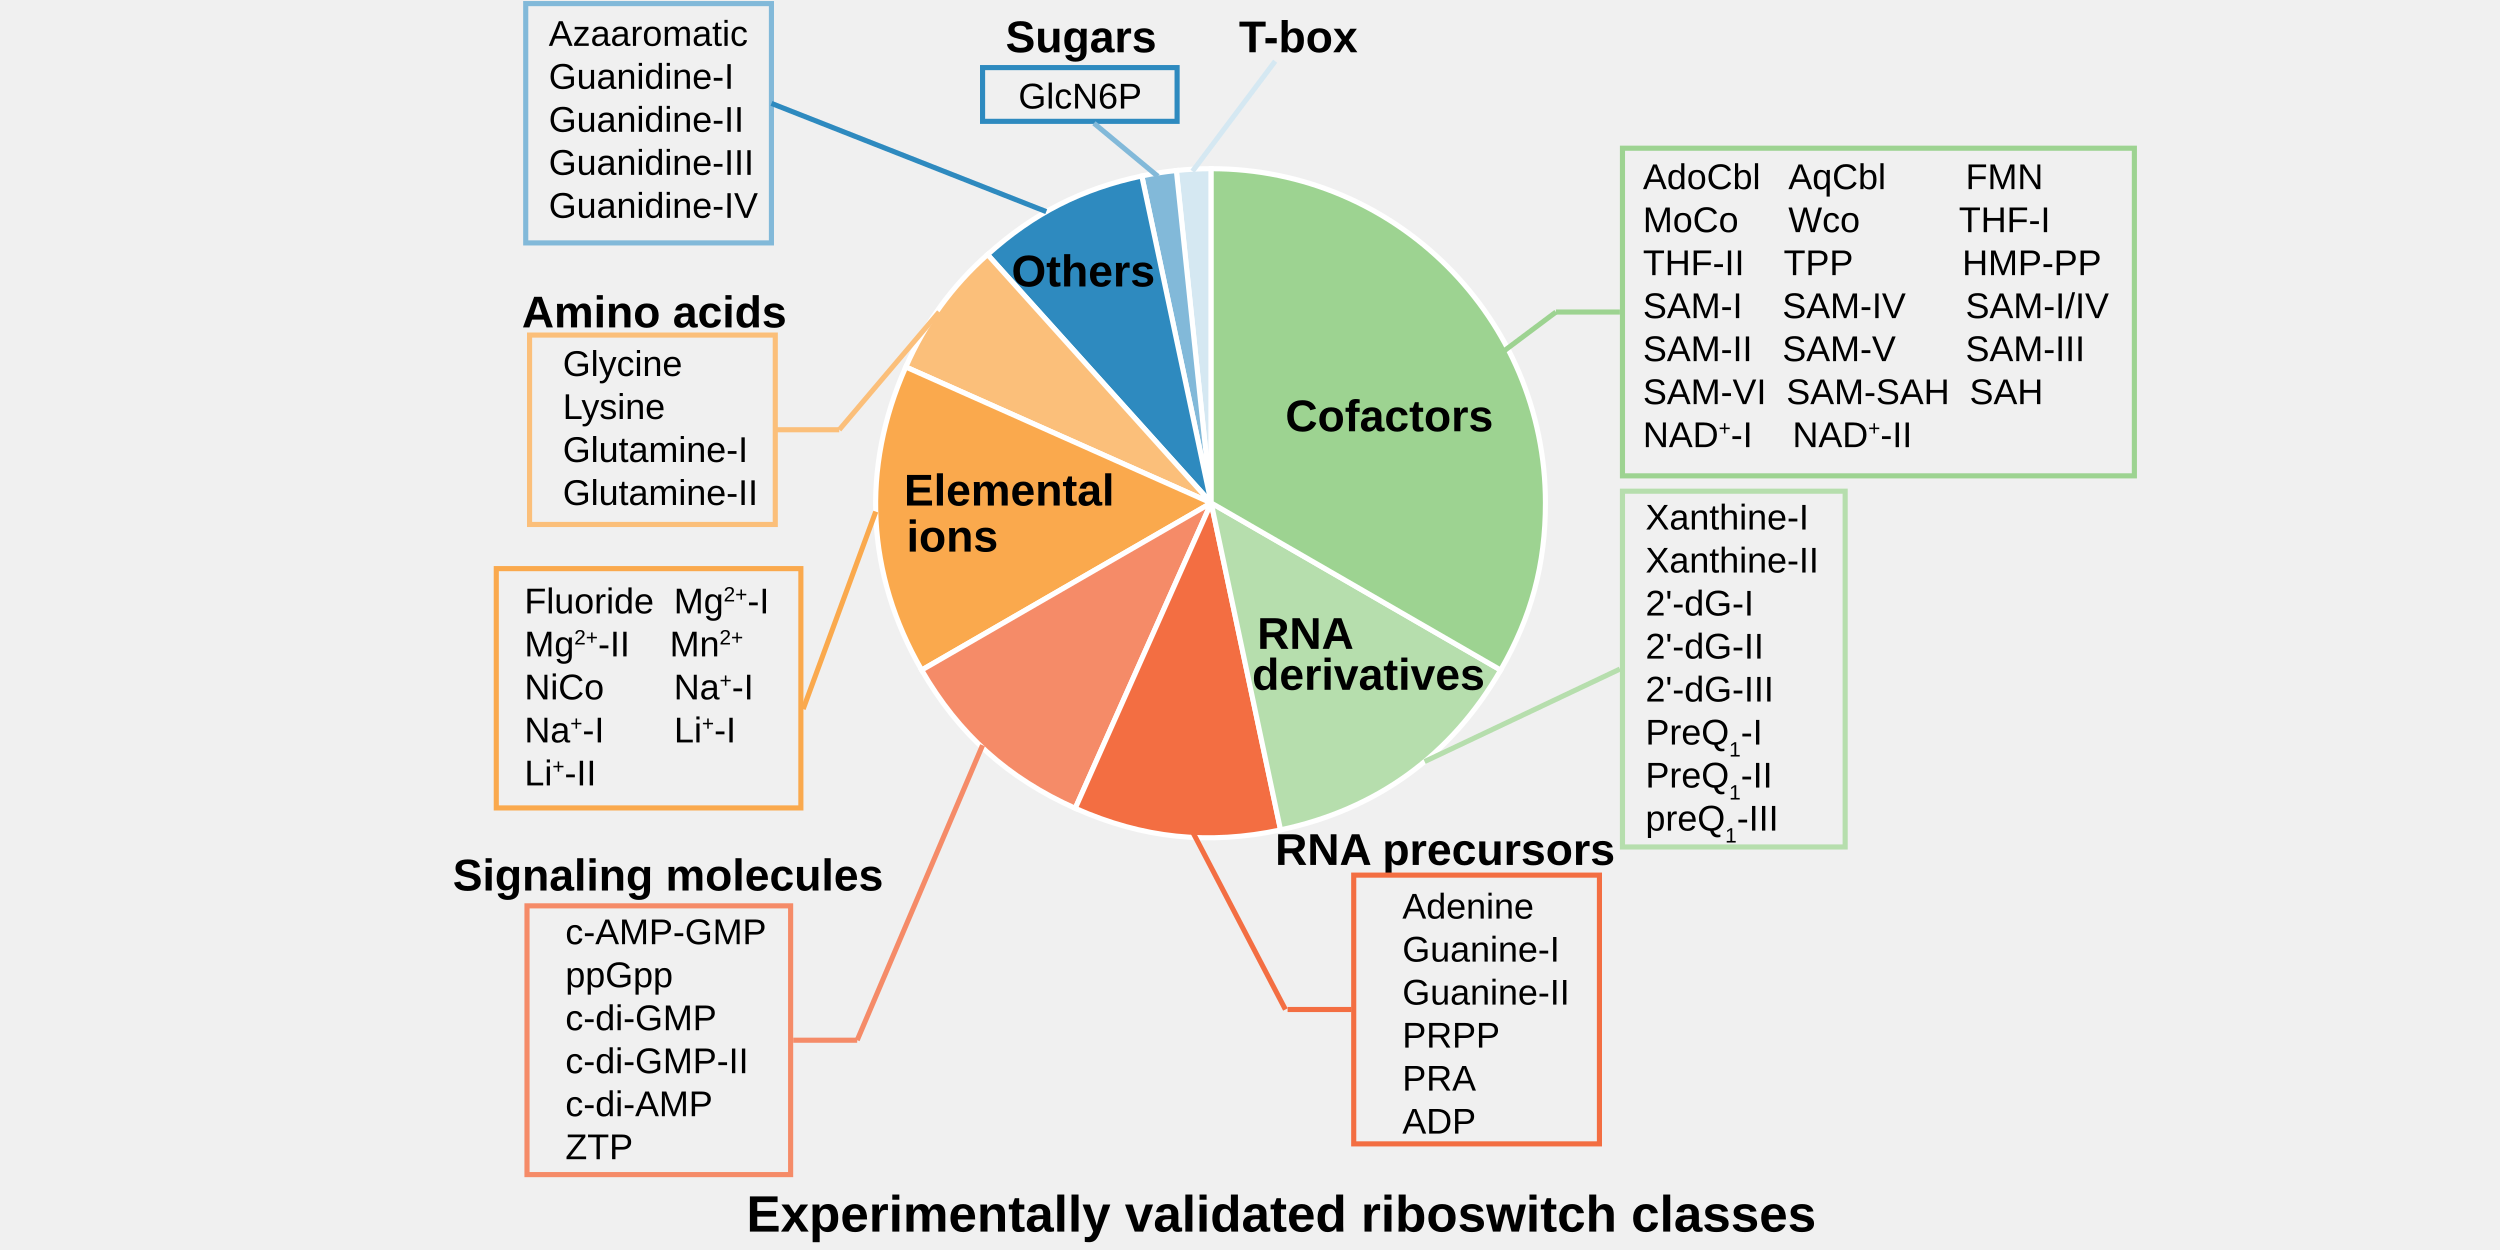
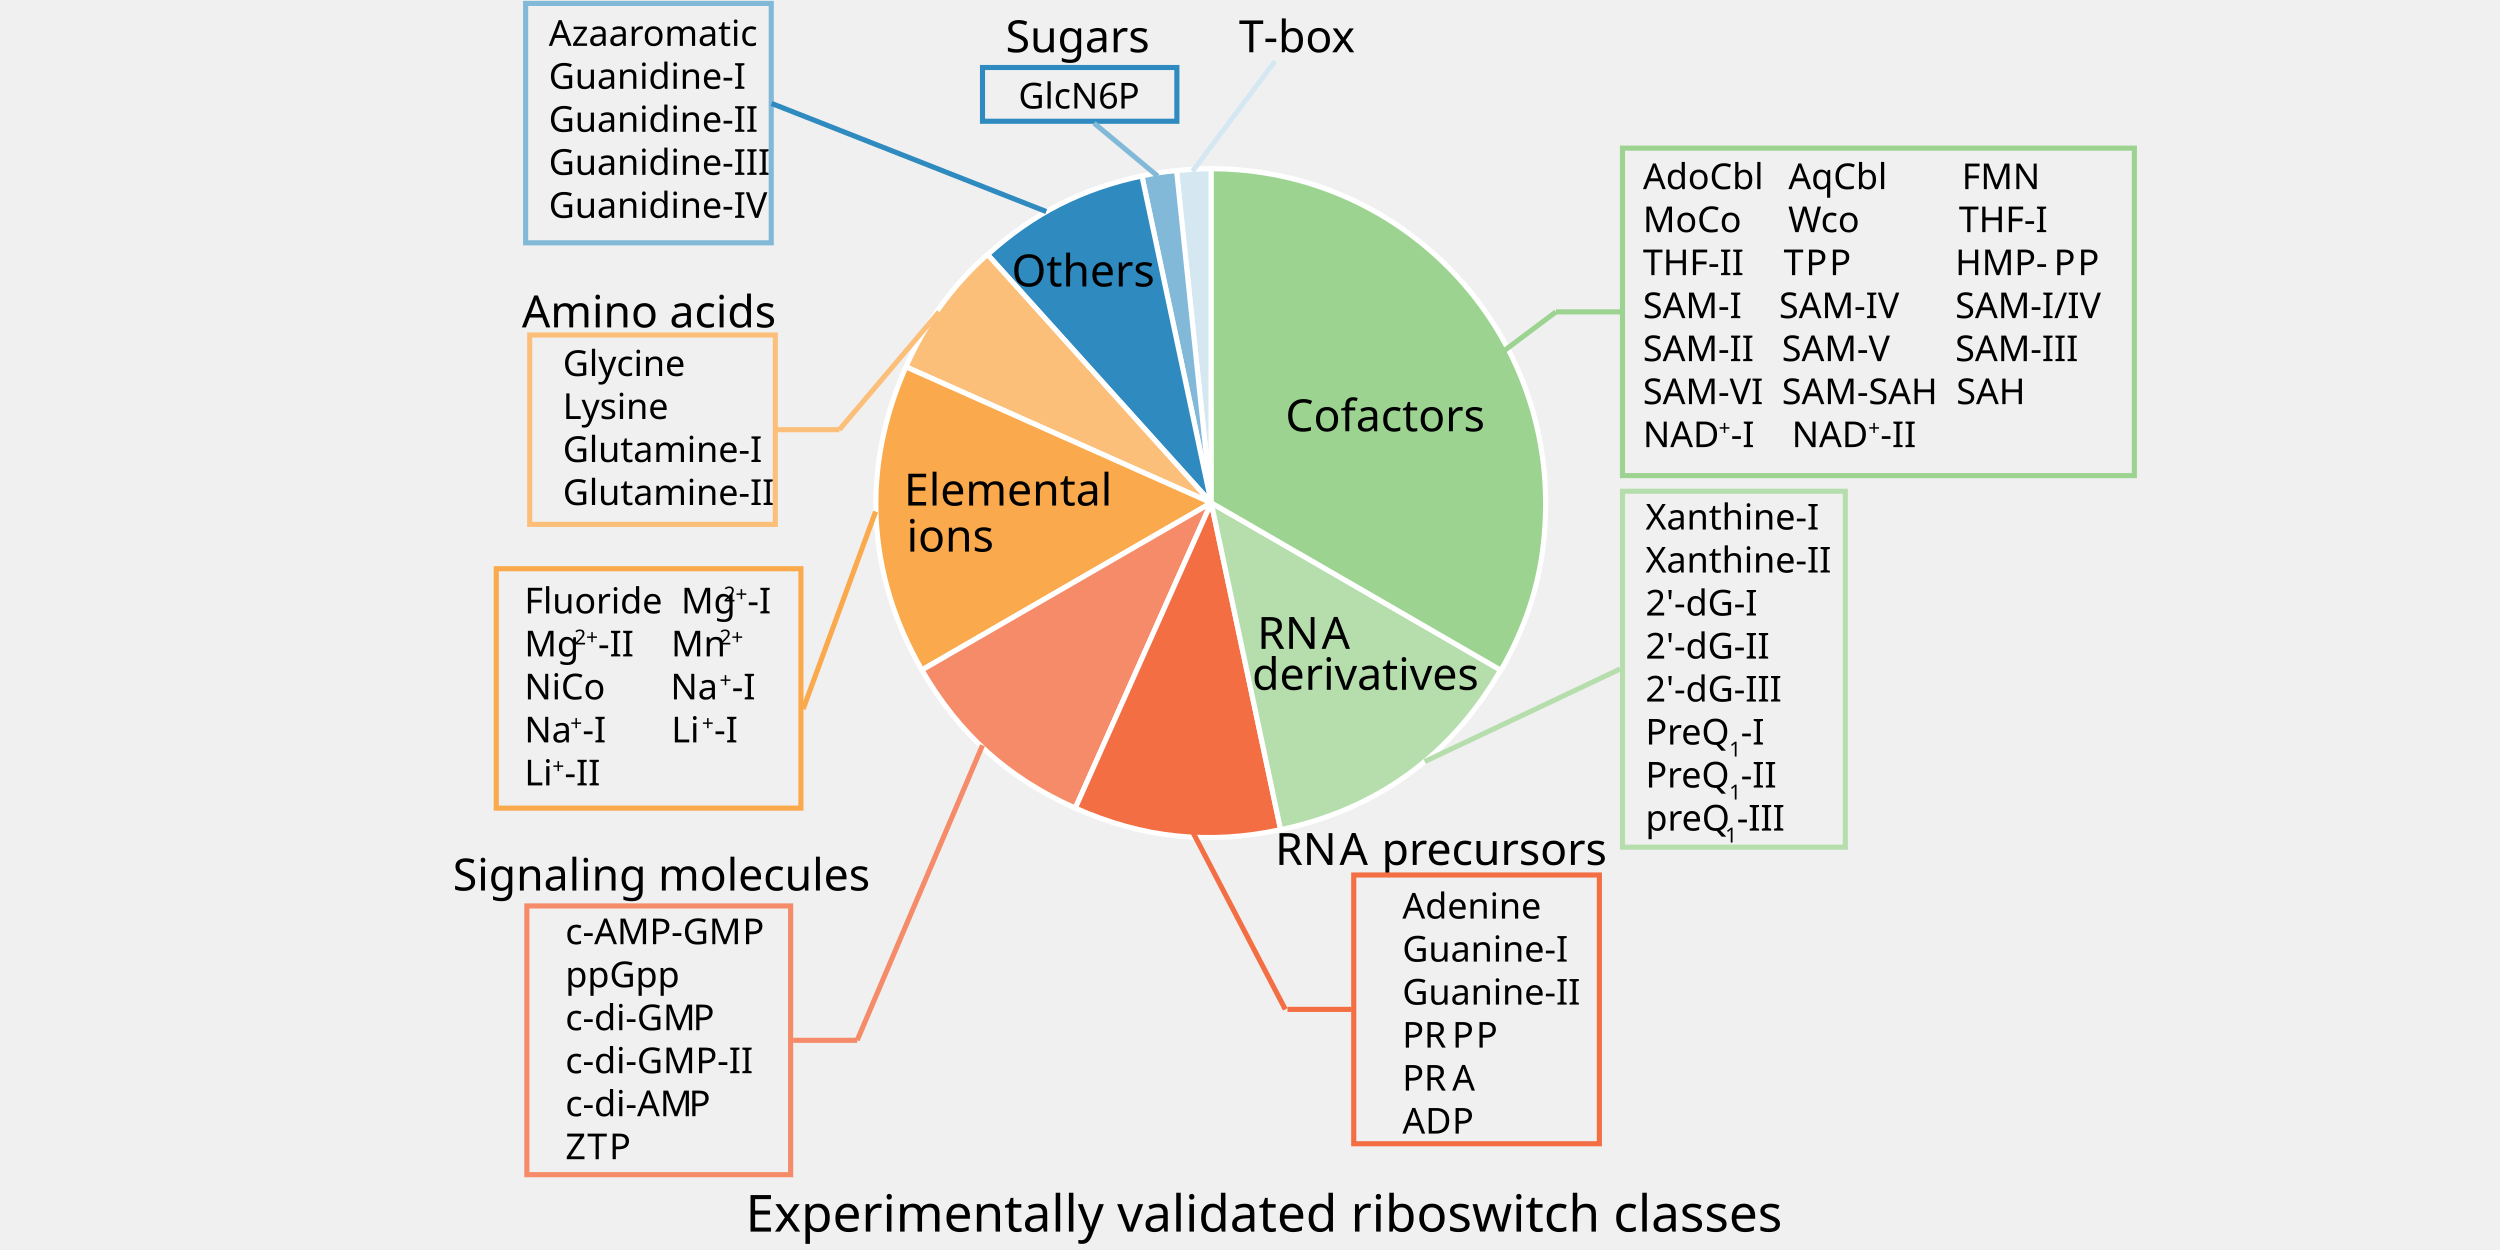
- <svg xmlns="http://www.w3.org/2000/svg" id="_图层_1" data-name="图层 1" viewBox="0 0 800 400">
-   <g isolation="isolate">
-     <text transform="translate(408.05 276.77)" font-family="Arial-BoldMT, Arial" font-size="14.25" font-weight="700" isolation="isolate">
-       <tspan x="0" y="0">RN</tspan>
-     </text>
-     <text transform="translate(428.64 276.77)" font-family="Arial-BoldMT, Arial" font-size="14.25" font-weight="700" isolation="isolate" letter-spacing="-.08em">
-       <tspan x="0" y="0">A</tspan>
-     </text>
-     <text transform="translate(438.4 276.77)" font-family="Arial-BoldMT, Arial" font-size="14.25" font-weight="700" isolation="isolate">
-       <tspan x="0" y="0" xml:space="preserve"> precursors </tspan>
-     </text>
-   </g>
-   <g isolation="isolate">
-     <text transform="translate(396.46 16.72)" font-family="Arial-BoldMT, Arial" font-size="14.25" font-weight="700" isolation="isolate" letter-spacing="-.06em">
-       <tspan x="0" y="0">T</tspan>
-     </text>
-     <text transform="translate(404.38 16.72)" font-family="Arial-BoldMT, Arial" font-size="14.25" font-weight="700" isolation="isolate">
-       <tspan x="0" y="0">-box</tspan>
-     </text>
-   </g>
-   <g isolation="isolate">
-     <text transform="translate(525.74 60.53)" font-family="ArialMT, Arial" font-size="11.47" isolation="isolate">
-       <tspan x="0" y="0" xml:space="preserve">AdoCbl  </tspan>
-     </text>
-     <text transform="translate(569.73 60.53)" font-family="ArialMT, Arial" font-size="11.47" isolation="isolate" letter-spacing="-.06em">
-       <tspan x="0" y="0"> </tspan>
-     </text>
-     <text transform="translate(572.27 60.53)" font-family="ArialMT, Arial" font-size="11.47" isolation="isolate">
-       <tspan x="0" y="0" xml:space="preserve">AqCbl        FMN</tspan>
-     </text>
-     <text transform="translate(525.74 74.29)" font-family="ArialMT, Arial" font-size="11.47" isolation="isolate">
-       <tspan x="0" y="0" xml:space="preserve">MoCo     Wco         </tspan>
-     </text>
-     <text transform="translate(623.86 74.29)" font-family="ArialMT, Arial" font-size="11.47" isolation="isolate" letter-spacing="-.02em">
-       <tspan x="0" y="0"> </tspan>
-     </text>
-     <text transform="translate(626.84 74.29)" font-family="ArialMT, Arial" font-size="11.47" isolation="isolate">
-       <tspan x="0" y="0">THF-I</tspan>
-     </text>
-     <text transform="translate(525.74 88.05)" font-family="ArialMT, Arial" font-size="11.47" isolation="isolate">
-       <tspan x="0" y="0" xml:space="preserve">THF-II   </tspan>
-     </text>
-     <text transform="translate(567.78 88.05)" font-family="ArialMT, Arial" font-size="11.47" isolation="isolate" letter-spacing="-.02em">
-       <tspan x="0" y="0"> </tspan>
-     </text>
-     <text transform="translate(570.76 88.05)" font-family="ArialMT, Arial" font-size="11.47" isolation="isolate">
-       <tspan x="0" y="0">T</tspan>
-       <tspan x="7" y="0" letter-spacing="-.02em">P</tspan>
-     </text>
-     <text transform="translate(585.41 88.05)" font-family="ArialMT, Arial" font-size="11.47" isolation="isolate" letter-spacing="-.04em">
-       <tspan x="0" y="0">P</tspan>
-     </text>
-     <text transform="translate(592.86 88.05)" font-family="ArialMT, Arial" font-size="11.47" isolation="isolate">
-       <tspan x="0" y="0" xml:space="preserve">           HMP-</tspan>
-       <tspan x="64.34" y="0" letter-spacing="-.02em">P</tspan>
-     </text>
-     <text transform="translate(664.84 88.05)" font-family="ArialMT, Arial" font-size="11.47" isolation="isolate" letter-spacing="-.04em">
-       <tspan x="0" y="0">P</tspan>
-     </text>
-     <text transform="translate(525.74 101.81)" font-family="ArialMT, Arial" font-size="11.47" isolation="isolate">
-       <tspan x="0" y="0" xml:space="preserve">SAM-I    SAM-IV      SAM-I/IV</tspan>
-     </text>
-     <text transform="translate(525.74 115.57)" font-family="ArialMT, Arial" font-size="11.47" isolation="isolate">
-       <tspan x="0" y="0" xml:space="preserve">SAM-II   SAM-V       SAM-III</tspan>
-     </text>
-     <text transform="translate(525.74 129.33)" font-family="ArialMT, Arial" font-size="11.47" isolation="isolate">
-       <tspan x="0" y="0" xml:space="preserve">SAM-VI  SAM-SAH  SAH</tspan>
-     </text>
-     <text transform="translate(525.74 143.09)" font-family="ArialMT, Arial" font-size="11.47" isolation="isolate">
-       <tspan x="0" y="0">NAD</tspan>
-     </text>
-   </g>
-   <text transform="translate(549.95 139.28)" font-family="ArialMT, Arial" font-size="6.65" isolation="isolate">
-     <tspan x="0" y="0">+</tspan>
-   </text>
-   <g isolation="isolate">
-     <text transform="translate(553.85 143.09)" font-family="ArialMT, Arial" font-size="11.47" isolation="isolate">
-       <tspan x="0" y="0" xml:space="preserve">-I    NAD</tspan>
-     </text>
-   </g>
-   <text transform="translate(597.81 139.28)" font-family="ArialMT, Arial" font-size="6.65" isolation="isolate">
-     <tspan x="0" y="0">+</tspan>
-   </text>
-   <text transform="translate(601.72 143.09)" font-family="ArialMT, Arial" font-size="11.47" isolation="isolate">
-     <tspan x="0" y="0">-II</tspan>
-   </text>
-   <rect x="519.19" y="47.43" width="163.81" height="104.84" fill="none" stroke="#9dd391" stroke-miterlimit="10" stroke-width="1.64" />
-   <rect x="519.19" y="157.18" width="71.26" height="113.85" fill="none" stroke="#b6dead" stroke-miterlimit="10" stroke-width="1.64" />
-   <g isolation="isolate">
-     <text transform="translate(526.56 169.46)" font-family="ArialMT, Arial" font-size="11.47" isolation="isolate">
-       <tspan x="0" y="0">Xanthine-I</tspan>
-     </text>
-     <text transform="translate(526.56 183.22)" font-family="ArialMT, Arial" font-size="11.47" isolation="isolate">
-       <tspan x="0" y="0">Xanthine-II</tspan>
-     </text>
-     <text transform="translate(526.56 196.98)" font-family="ArialMT, Arial" font-size="11.47" isolation="isolate">
-       <tspan x="0" y="0">2'-dG-I</tspan>
-     </text>
-     <text transform="translate(526.56 210.75)" font-family="ArialMT, Arial" font-size="11.47" isolation="isolate">
-       <tspan x="0" y="0">2'-dG-II</tspan>
-     </text>
-     <text transform="translate(526.56 224.5)" font-family="ArialMT, Arial" font-size="11.47" isolation="isolate">
-       <tspan x="0" y="0">2'-dG-III</tspan>
-     </text>
-     <text transform="translate(526.56 238.26)" font-family="ArialMT, Arial" font-size="11.47" isolation="isolate">
-       <tspan x="0" y="0">PreQ</tspan>
-     </text>
-   </g>
-   <text transform="translate(553.33 242.08)" font-family="ArialMT, Arial" font-size="6.65" isolation="isolate">
-     <tspan x="0" y="0">1</tspan>
-   </text>
-   <g isolation="isolate">
-     <text transform="translate(557.04 238.26)" font-family="ArialMT, Arial" font-size="11.47" isolation="isolate">
-       <tspan x="0" y="0">-I</tspan>
-     </text>
-     <text transform="translate(526.56 252.02)" font-family="ArialMT, Arial" font-size="11.47" isolation="isolate">
-       <tspan x="0" y="0">PreQ</tspan>
-     </text>
-   </g>
-   <text transform="translate(553.33 255.84)" font-family="ArialMT, Arial" font-size="6.65" isolation="isolate">
-     <tspan x="0" y="0">1</tspan>
-   </text>
-   <g isolation="isolate">
-     <text transform="translate(557.04 252.02)" font-family="ArialMT, Arial" font-size="11.47" isolation="isolate">
-       <tspan x="0" y="0">-II</tspan>
-     </text>
-     <text transform="translate(526.56 265.79)" font-family="ArialMT, Arial" font-size="11.47" isolation="isolate">
-       <tspan x="0" y="0">preQ</tspan>
-     </text>
-   </g>
-   <text transform="translate(552.05 269.6)" font-family="ArialMT, Arial" font-size="6.65" isolation="isolate">
-     <tspan x="0" y="0">1</tspan>
-   </text>
-   <text transform="translate(555.77 265.79)" font-family="ArialMT, Arial" font-size="11.47" isolation="isolate">
-     <tspan x="0" y="0">-III</tspan>
-   </text>
-   <g isolation="isolate">
-     <text transform="translate(448.75 293.96)" font-family="ArialMT, Arial" font-size="11.47" isolation="isolate">
-       <tspan x="0" y="0">Adenine</tspan>
-     </text>
-     <text transform="translate(448.75 307.72)" font-family="ArialMT, Arial" font-size="11.47" isolation="isolate">
-       <tspan x="0" y="0">Guanine-I</tspan>
-     </text>
-     <text transform="translate(448.75 321.48)" font-family="ArialMT, Arial" font-size="11.47" isolation="isolate">
-       <tspan x="0" y="0">Guanine-II</tspan>
-     </text>
-     <text transform="translate(448.75 335.24)" font-family="ArialMT, Arial" font-size="11.47" isolation="isolate">
-       <tspan x="0" y="0">PR</tspan>
-       <tspan x="15.93" y="0" letter-spacing="-.02em">P</tspan>
-     </text>
-     <text transform="translate(472.33 335.24)" font-family="ArialMT, Arial" font-size="11.47" isolation="isolate" letter-spacing="-.04em">
-       <tspan x="0" y="0">P</tspan>
-     </text>
-     <text transform="translate(448.75 349)" font-family="ArialMT, Arial" font-size="11.47" isolation="isolate">
-       <tspan x="0" y="0">PR</tspan>
-     </text>
-     <text transform="translate(464.68 349)" font-family="ArialMT, Arial" font-size="11.47" isolation="isolate" letter-spacing="-.12em">
-       <tspan x="0" y="0">A</tspan>
-     </text>
-     <text transform="translate(448.75 362.76)" font-family="ArialMT, Arial" font-size="11.47" isolation="isolate">
-       <tspan x="0" y="0">AD</tspan>
-     </text>
-     <text transform="translate(464.68 362.76)" font-family="ArialMT, Arial" font-size="11.47" isolation="isolate" letter-spacing="-.04em">
-       <tspan x="0" y="0">P</tspan>
-     </text>
-   </g>
-   <rect x="433.19" y="280.04" width="78.63" height="86" fill="none" stroke="#f36e42" stroke-miterlimit="10" stroke-width="1.64" />
-   <path d="m387.58,160.94l-11.18-106.37c3.71-.4,7.45-.6,11.18-.59v106.96Z" fill="#d5e8f2" stroke="#fff" stroke-miterlimit="10" stroke-width="1.64" />
-   <path d="m387.58,160.94l-22.21-104.63c3.65-.79,7.34-1.37,11.06-1.74l11.16,106.37Z" fill="#82b9d9" stroke="#fff" stroke-miterlimit="10" stroke-width="1.64" />
-   <path d="m387.58,160.94l-71.57-79.45c14.61-13.2,30.08-21.08,49.36-25.18l22.21,104.63Z" fill="#2e8abf" stroke="#fff" stroke-miterlimit="10" stroke-width="1.64" />
-   <path d="m387.58,160.94l-97.71-43.5c5.96-13.77,14.89-26.06,26.14-35.99l71.57,79.49Z" fill="#fbbf7a" stroke="#fff" stroke-miterlimit="10" stroke-width="1.64" />
-   <path d="m387.58,160.94l-92.65,53.48c-17.72-30.7-19.5-64.61-5.08-96.98l97.73,43.5Z" fill="#faa94d" stroke="#fff" stroke-miterlimit="10" stroke-width="1.64" />
-   <path d="m387.58,160.94l-43.51,97.72c-21.58-9.62-37.31-23.75-49.14-44.23l92.65-53.49Z" fill="#f58b68" stroke="#fff" stroke-miterlimit="10" stroke-width="1.64" />
-   <path d="m387.58,160.94l22.24,104.63c-23.11,4.91-44.15,2.7-65.74-6.9l43.51-97.72Z" fill="#f36e42" stroke="#fff" stroke-miterlimit="10" stroke-width="1.64" />
-   <path d="m387.58,160.94l92.63,53.48c-15.74,27.27-39.6,44.6-70.44,51.14l-22.2-104.63Z" fill="#b6dead" stroke="#fff" stroke-miterlimit="10" stroke-width="1.64" />
-   <path d="m387.58,160.94V53.98c59.07,0,106.96,47.89,106.96,106.96,0,19.66-4.49,36.45-14.33,53.48l-92.63-53.48Z" fill="#9dd391" stroke="#fff" stroke-miterlimit="10" stroke-width="1.64" />
-   <text transform="translate(411.33 138.01)" font-family="Arial-BoldMT, Arial" font-size="14.25" font-weight="700" isolation="isolate">
-     <tspan x="0" y="0">Cofactors</tspan>
-   </text>
-   <g isolation="isolate">
-     <text transform="translate(402.32 207.63)" font-family="Arial-BoldMT, Arial" font-size="14.25" font-weight="700" isolation="isolate">
-       <tspan x="0" y="0">RN</tspan>
-     </text>
-     <text transform="translate(422.9 207.63)" font-family="Arial-BoldMT, Arial" font-size="14.25" font-weight="700" isolation="isolate" letter-spacing="-.08em">
-       <tspan x="0" y="0">A</tspan>
-     </text>
-   </g>
-   <text transform="translate(400.68 220.74)" font-family="Arial-BoldMT, Arial" font-size="14.25" font-weight="700" isolation="isolate">
-     <tspan x="0" y="0">derivatives</tspan>
-   </text>
-   <text transform="translate(323.69 91.66)" font-family="Arial-BoldMT, Arial" font-size="14.25" font-weight="700" isolation="isolate">
-     <tspan x="0" y="0">Others</tspan>
-   </text>
-   <text transform="translate(289.29 161.77)" font-family="Arial-BoldMT, Arial" font-size="14.25" font-weight="700" isolation="isolate">
-     <tspan x="0" y="0">Elemental</tspan>
-   </text>
-   <text transform="translate(290.11 176.51)" font-family="Arial-BoldMT, Arial" font-size="14.25" font-weight="700" isolation="isolate">
-     <tspan x="0" y="0">ions</tspan>
-   </text>
-   <text transform="translate(144.89 284.96)" font-family="Arial-BoldMT, Arial" font-size="14.25" font-weight="700" isolation="isolate">
-     <tspan x="0" y="0">Signaling molecules</tspan>
-   </text>
-   <g isolation="isolate">
-     <text transform="translate(180.92 302.15)" font-family="ArialMT, Arial" font-size="11.47" isolation="isolate">
-       <tspan x="0" y="0">c-AMP-GM</tspan>
-     </text>
-     <text transform="translate(237.61 302.15)" font-family="ArialMT, Arial" font-size="11.47" isolation="isolate" letter-spacing="-.04em">
-       <tspan x="0" y="0">P</tspan>
-     </text>
-     <text transform="translate(180.92 315.91)" font-family="ArialMT, Arial" font-size="11.47" isolation="isolate">
-       <tspan x="0" y="0">ppGpp</tspan>
-     </text>
-     <text transform="translate(180.92 329.67)" font-family="ArialMT, Arial" font-size="11.47" isolation="isolate">
-       <tspan x="0" y="0">c-di-GM</tspan>
-     </text>
-     <text transform="translate(221.69 329.67)" font-family="ArialMT, Arial" font-size="11.47" isolation="isolate" letter-spacing="-.04em">
-       <tspan x="0" y="0">P</tspan>
-     </text>
-     <text transform="translate(180.92 343.43)" font-family="ArialMT, Arial" font-size="11.47" isolation="isolate">
-       <tspan x="0" y="0">c-di-GMP-II</tspan>
-     </text>
-     <text transform="translate(180.92 357.19)" font-family="ArialMT, Arial" font-size="11.47" isolation="isolate">
-       <tspan x="0" y="0">c-di-AM</tspan>
-     </text>
-     <text transform="translate(220.42 357.19)" font-family="ArialMT, Arial" font-size="11.47" isolation="isolate" letter-spacing="-.04em">
-       <tspan x="0" y="0">P</tspan>
-     </text>
-     <text transform="translate(180.92 370.95)" font-family="ArialMT, Arial" font-size="11.47" isolation="isolate">
-       <tspan x="0" y="0">Z</tspan>
-       <tspan x="7" y="0" letter-spacing="-.02em">T</tspan>
-     </text>
-     <text transform="translate(194.93 370.95)" font-family="ArialMT, Arial" font-size="11.47" isolation="isolate" letter-spacing="-.04em">
-       <tspan x="0" y="0">P</tspan>
-     </text>
-   </g>
-   <rect x="168.64" y="289.87" width="84.36" height="86" fill="none" stroke="#f58b68" stroke-miterlimit="10" stroke-width="1.64" />
-   <text transform="translate(167 104.77)" font-family="Arial-BoldMT, Arial" font-size="14.25" font-weight="700" isolation="isolate">
-     <tspan x="0" y="0">Amino acids</tspan>
-   </text>
-   <g isolation="isolate">
-     <text transform="translate(180.1 120.32)" font-family="ArialMT, Arial" font-size="11.47" isolation="isolate">
-       <tspan x="0" y="0">Glycine</tspan>
-     </text>
-     <text transform="translate(180.1 134.08)" font-family="ArialMT, Arial" font-size="11.47" isolation="isolate" letter-spacing="-.08em">
-       <tspan x="0" y="0">L</tspan>
-     </text>
-     <text transform="translate(186.06 134.08)" font-family="ArialMT, Arial" font-size="11.47" isolation="isolate">
-       <tspan x="0" y="0">ysine</tspan>
-     </text>
-     <text transform="translate(180.1 147.84)" font-family="ArialMT, Arial" font-size="11.47" isolation="isolate">
-       <tspan x="0" y="0">Glutamine-I</tspan>
-     </text>
-     <text transform="translate(180.1 161.6)" font-family="ArialMT, Arial" font-size="11.47" isolation="isolate">
-       <tspan x="0" y="0">Glutamine-II</tspan>
-     </text>
-   </g>
-   <rect x="169.46" y="107.22" width="78.63" height="60.61" fill="none" stroke="#fbbf7a" stroke-miterlimit="10" stroke-width="1.64" />
-   <g isolation="isolate">
-     <text transform="translate(175.6 14.67)" font-family="ArialMT, Arial" font-size="11.47" isolation="isolate">
-       <tspan x="0" y="0">Azaaromatic</tspan>
-     </text>
-     <text transform="translate(175.6 28.42)" font-family="ArialMT, Arial" font-size="11.47" isolation="isolate">
-       <tspan x="0" y="0">Guanidine-I</tspan>
-     </text>
-     <text transform="translate(175.6 42.18)" font-family="ArialMT, Arial" font-size="11.47" isolation="isolate">
-       <tspan x="0" y="0">Guanidine-II</tspan>
-     </text>
-     <text transform="translate(175.6 55.95)" font-family="ArialMT, Arial" font-size="11.47" isolation="isolate">
-       <tspan x="0" y="0">Guanidine-III</tspan>
-     </text>
-     <text transform="translate(175.6 69.71)" font-family="ArialMT, Arial" font-size="11.47" isolation="isolate">
-       <tspan x="0" y="0">Guanidine-IV</tspan>
-     </text>
-   </g>
-   <rect x="168.23" y="1.15" width="78.63" height="76.58" fill="none" stroke="#82b9d9" stroke-miterlimit="10" stroke-width="1.64" />
-   <g isolation="isolate">
-     <text transform="translate(167.82 196.29)" font-family="ArialMT, Arial" font-size="11.47" isolation="isolate">
-       <tspan x="0" y="0" xml:space="preserve">Fluoride  Mg</tspan>
-     </text>
-   </g>
-   <text transform="translate(231.55 192.47)" font-family="ArialMT, Arial" font-size="6.65" isolation="isolate">
-     <tspan x="0" y="0">2+</tspan>
-   </text>
-   <g isolation="isolate">
-     <text transform="translate(239.17 196.29)" font-family="ArialMT, Arial" font-size="11.47" isolation="isolate">
-       <tspan x="0" y="0">-I</tspan>
-     </text>
-     <text transform="translate(167.82 210.05)" font-family="ArialMT, Arial" font-size="11.47" isolation="isolate">
-       <tspan x="0" y="0">Mg</tspan>
-     </text>
-   </g>
-   <text transform="translate(183.75 206.23)" font-family="ArialMT, Arial" font-size="6.65" isolation="isolate">
-     <tspan x="0" y="0">2+</tspan>
-   </text>
-   <g isolation="isolate">
-     <text transform="translate(191.37 210.05)" font-family="ArialMT, Arial" font-size="11.47" isolation="isolate">
-       <tspan x="0" y="0" xml:space="preserve">-II    Mn</tspan>
-     </text>
-   </g>
-   <text transform="translate(230.23 206.23)" font-family="ArialMT, Arial" font-size="6.65" isolation="isolate">
-     <tspan x="0" y="0">2+</tspan>
-   </text>
-   <g isolation="isolate">
-     <text transform="translate(167.82 223.81)" font-family="ArialMT, Arial" font-size="11.47" isolation="isolate">
-       <tspan x="0" y="0" xml:space="preserve">NiCo       Na</tspan>
-     </text>
-   </g>
-   <text transform="translate(230.26 219.99)" font-family="ArialMT, Arial" font-size="6.65" isolation="isolate">
-     <tspan x="0" y="0">+</tspan>
-   </text>
-   <g isolation="isolate">
-     <text transform="translate(234.17 223.81)" font-family="ArialMT, Arial" font-size="11.47" isolation="isolate">
-       <tspan x="0" y="0">-I</tspan>
-     </text>
-     <text transform="translate(167.82 237.57)" font-family="ArialMT, Arial" font-size="11.47" isolation="isolate">
-       <tspan x="0" y="0">Na</tspan>
-     </text>
-   </g>
-   <text transform="translate(182.48 233.75)" font-family="ArialMT, Arial" font-size="6.65" isolation="isolate">
-     <tspan x="0" y="0">+</tspan>
-   </text>
-   <g isolation="isolate">
-     <text transform="translate(186.38 237.57)" font-family="ArialMT, Arial" font-size="11.47" isolation="isolate">
-       <tspan x="0" y="0" xml:space="preserve">-I       Li</tspan>
-     </text>
-   </g>
-   <text transform="translate(224.61 233.75)" font-family="ArialMT, Arial" font-size="6.65" isolation="isolate">
-     <tspan x="0" y="0">+</tspan>
-   </text>
-   <g isolation="isolate">
-     <text transform="translate(228.52 237.57)" font-family="ArialMT, Arial" font-size="11.47" isolation="isolate">
-       <tspan x="0" y="0">-I</tspan>
-     </text>
-     <text transform="translate(167.82 251.33)" font-family="ArialMT, Arial" font-size="11.47" isolation="isolate">
-       <tspan x="0" y="0">Li</tspan>
-     </text>
-   </g>
-   <text transform="translate(176.75 247.51)" font-family="ArialMT, Arial" font-size="6.65" isolation="isolate">
-     <tspan x="0" y="0">+</tspan>
-   </text>
-   <text transform="translate(180.64 251.33)" font-family="ArialMT, Arial" font-size="11.47" isolation="isolate">
-     <tspan x="0" y="0">-II</tspan>
-   </text>
-   <rect x="158.81" y="181.96" width="97.47" height="76.58" fill="none" stroke="#faa94d" stroke-miterlimit="10" stroke-width="1.64" />
-   <text transform="translate(321.79 16.72)" font-family="Arial-BoldMT, Arial" font-size="14.25" font-weight="700" isolation="isolate">
-     <tspan x="0" y="0">Sugars</tspan>
-   </text>
-   <g isolation="isolate">
-     <text transform="translate(325.89 34.73)" font-family="ArialMT, Arial" font-size="11.47" isolation="isolate">
-       <tspan x="0" y="0">GlcN6</tspan>
-     </text>
-     <text transform="translate(357.75 34.73)" font-family="ArialMT, Arial" font-size="11.47" isolation="isolate" letter-spacing="-.04em">
-       <tspan x="0" y="0">P</tspan>
-     </text>
-   </g>
-   <rect x="314.42" y="21.63" width="62.25" height="17.2" fill="none" stroke="#2e8abf" stroke-miterlimit="10" stroke-width="1.64" />
-   <line x1="497.9" y1="99.85" x2="518.37" y2="99.85" fill="none" stroke="#9dd391" stroke-miterlimit="10" stroke-width="1.64" />
-   <line x1="481.51" y1="112.13" x2="497.9" y2="99.85" fill="none" stroke="#9dd391" stroke-miterlimit="10" stroke-width="1.64" />
-   <line x1="412.03" y1="323.04" x2="432.51" y2="323.04" fill="none" stroke="#f36e42" stroke-miterlimit="10" stroke-width="1.64" />
-   <line x1="253.82" y1="332.87" x2="274.3" y2="332.87" fill="none" stroke="#f58b68" stroke-miterlimit="10" stroke-width="1.64" />
-   <line x1="455.87" y1="243.7" x2="518.37" y2="214.1" fill="none" stroke="#b6dead" stroke-miterlimit="10" stroke-width="1.64" />
-   <line x1="381.59" y1="266.11" x2="411.33" y2="323.04" fill="none" stroke="#f36e42" stroke-miterlimit="10" stroke-width="1.64" />
-   <line x1="314.42" y1="238.47" x2="274.3" y2="332.87" fill="none" stroke="#f58b68" stroke-miterlimit="10" stroke-width="1.64" />
-   <line x1="280.24" y1="163.71" x2="257.01" y2="226.91" fill="none" stroke="#faa94d" stroke-miterlimit="10" stroke-width="1.64" />
-   <line x1="248.09" y1="137.52" x2="268.56" y2="137.52" fill="none" stroke="#fbbf7a" stroke-miterlimit="10" stroke-width="1.64" />
-   <line x1="268.56" y1="137.52" x2="300.51" y2="99.85" fill="none" stroke="#fbbf7a" stroke-miterlimit="10" stroke-width="1.64" />
-   <line x1="246.86" y1="33.09" x2="334.8" y2="67.72" fill="none" stroke="#2e8abf" stroke-miterlimit="10" stroke-width="1.64" />
-   <line x1="350.06" y1="39.44" x2="370.53" y2="56.44" fill="none" stroke="#82b9d9" stroke-miterlimit="10" stroke-width="1.64" />
-   <line x1="381.59" y1="54.8" x2="408.05" y2="19.58" fill="none" stroke="#d5e8f2" stroke-miterlimit="10" stroke-width="1.64" />
-   <g isolation="isolate">
-     <text transform="translate(234.32 394.11)" font-family="Arial-BoldMT, Arial" font-size="16.38" font-weight="700" isolation="isolate">
-       <tspan x="0" y="0" xml:space="preserve"> Experimentally validated riboswitch classes</tspan>
-     </text>
+ <svg xmlns="http://www.w3.org/2000/svg" version="1.1" id="_图层_1" x="0px" y="0px" viewBox="0 0 800 400" style="enable-background:new 0 0 800 400;" xml:space="preserve">
+   <style type="text/css">
+ 	.st0{font-family:'Arial-BoldMT';}
+ 	.st1{font-size:14.25px;}
+ 	.st2{letter-spacing:-1;}
+ 	.st3{font-family:'ArialMT';}
+ 	.st4{font-size:11.47px;}
+ 	.st5{font-size:6.65px;}
+ 	.st6{fill:none;stroke:#9DD391;stroke-width:1.64;stroke-miterlimit:10;}
+ 	.st7{fill:none;stroke:#B6DEAD;stroke-width:1.64;stroke-miterlimit:10;}
+ 	.st8{fill:none;stroke:#F36E42;stroke-width:1.64;stroke-miterlimit:10;}
+ 	.st9{fill:#D5E8F2;stroke:#FFFFFF;stroke-width:1.64;stroke-miterlimit:10;}
+ 	.st10{fill:#82B9D9;stroke:#FFFFFF;stroke-width:1.64;stroke-miterlimit:10;}
+ 	.st11{fill:#2E8ABF;stroke:#FFFFFF;stroke-width:1.64;stroke-miterlimit:10;}
+ 	.st12{fill:#FBBF7A;stroke:#FFFFFF;stroke-width:1.64;stroke-miterlimit:10;}
+ 	.st13{fill:#FAA94D;stroke:#FFFFFF;stroke-width:1.64;stroke-miterlimit:10;}
+ 	.st14{fill:#F58B68;stroke:#FFFFFF;stroke-width:1.64;stroke-miterlimit:10;}
+ 	.st15{fill:#F36E42;stroke:#FFFFFF;stroke-width:1.64;stroke-miterlimit:10;}
+ 	.st16{fill:#B6DEAD;stroke:#FFFFFF;stroke-width:1.64;stroke-miterlimit:10;}
+ 	.st17{fill:#9DD391;stroke:#FFFFFF;stroke-width:1.64;stroke-miterlimit:10;}
+ 	.st18{fill:none;stroke:#F58B68;stroke-width:1.64;stroke-miterlimit:10;}
+ 	.st19{fill:none;stroke:#FBBF7A;stroke-width:1.64;stroke-miterlimit:10;}
+ 	.st20{fill:none;stroke:#82B9D9;stroke-width:1.64;stroke-miterlimit:10;}
+ 	.st21{fill:none;stroke:#FAA94D;stroke-width:1.64;stroke-miterlimit:10;}
+ 	.st22{fill:none;stroke:#2E8ABF;stroke-width:1.64;stroke-miterlimit:10;}
+ 	.st23{fill:none;stroke:#D5E8F2;stroke-width:1.64;stroke-miterlimit:10;}
+ 	.st24{font-size:16.38px;}
+ </style>
+   <g>
+     <text transform="matrix(1 0 0 1 408.05 276.77)" class="st0 st1">RN</text>
+     <text transform="matrix(1 0 0 1 428.64 276.77)" class="st0 st1 st2">A</text>
+     <text transform="matrix(1 0 0 1 438.4 276.77)" class="st0 st1"> precursors </text>
+   </g>
+   <g>
+     <text transform="matrix(1 0 0 1 396.46 16.72)" class="st0 st1">T</text>
+     <text transform="matrix(1 0 0 1 404.38 16.72)" class="st0 st1">-box</text>
+   </g>
+   <g>
+     <text transform="matrix(1 0 0 1 525.74 60.53)" class="st3 st4">AdoCbl  </text>
+     <text transform="matrix(1 0 0 1 572.27 60.53)" class="st3 st4">AqCbl        FMN</text>
+     <text transform="matrix(1 0 0 1 525.74 74.29)" class="st3 st4">MoCo     Wco         </text>
+     <text transform="matrix(1 0 0 1 626.84 74.29)" class="st3 st4">THF-I</text>
+     <text transform="matrix(1 0 0 1 525.74 88.05)" class="st3 st4">THF-II   </text>
+     <text transform="matrix(1 0 0 1 570.76 88.05)" class="st3 st4">T</text>
+     <text transform="matrix(1 0 0 1 577.76 88.05)" class="st3 st4">P</text>
+     <text transform="matrix(1 0 0 1 585.41 88.05)" class="st3 st4">P</text>
+     <text transform="matrix(1 0 0 1 592.86 88.05)" class="st3 st4">           HMP-</text>
+     <text transform="matrix(1 0 0 1 657.2 88.05)" class="st3 st4">P</text>
+     <text transform="matrix(1 0 0 1 664.84 88.05)" class="st3 st4">P</text>
+     <text transform="matrix(1 0 0 1 525.74 101.81)" class="st3 st4">SAM-I    SAM-IV      SAM-I/IV</text>
+     <text transform="matrix(1 0 0 1 525.74 115.57)" class="st3 st4">SAM-II   SAM-V       SAM-III</text>
+     <text transform="matrix(1 0 0 1 525.74 129.33)" class="st3 st4">SAM-VI  SAM-SAH  SAH</text>
+     <text transform="matrix(1 0 0 1 525.74 143.09)" class="st3 st4">NAD</text>
+   </g>
+   <text transform="matrix(1 0 0 1 549.95 139.28)" class="st3 st5">+</text>
+   <g>
+     <text transform="matrix(1 0 0 1 553.85 143.09)" class="st3 st4">-I    NAD</text>
+   </g>
+   <text transform="matrix(1 0 0 1 597.81 139.28)" class="st3 st5">+</text>
+   <text transform="matrix(1 0 0 1 601.72 143.09)" class="st3 st4">-II</text>
+   <rect x="519.2" y="47.4" class="st6" width="163.8" height="104.8" />
+   <rect x="519.2" y="157.2" class="st7" width="71.3" height="113.9" />
+   <g>
+     <text transform="matrix(1 0 0 1 526.56 169.46)" class="st3 st4">Xanthine-I</text>
+     <text transform="matrix(1 0 0 1 526.56 183.22)" class="st3 st4">Xanthine-II</text>
+     <text transform="matrix(1 0 0 1 526.56 196.98)" class="st3 st4">2'-dG-I</text>
+     <text transform="matrix(1 0 0 1 526.56 210.75)" class="st3 st4">2'-dG-II</text>
+     <text transform="matrix(1 0 0 1 526.56 224.5)" class="st3 st4">2'-dG-III</text>
+     <text transform="matrix(1 0 0 1 526.56 238.26)" class="st3 st4">PreQ</text>
+   </g>
+   <text transform="matrix(1 0 0 1 553.33 242.08)" class="st3 st5">1</text>
+   <g>
+     <text transform="matrix(1 0 0 1 557.04 238.26)" class="st3 st4">-I</text>
+     <text transform="matrix(1 0 0 1 526.56 252.02)" class="st3 st4">PreQ</text>
+   </g>
+   <text transform="matrix(1 0 0 1 553.33 255.84)" class="st3 st5">1</text>
+   <g>
+     <text transform="matrix(1 0 0 1 557.04 252.02)" class="st3 st4">-II</text>
+     <text transform="matrix(1 0 0 1 526.56 265.79)" class="st3 st4">preQ</text>
+   </g>
+   <text transform="matrix(1 0 0 1 552.05 269.6)" class="st3 st5">1</text>
+   <text transform="matrix(1 0 0 1 555.77 265.79)" class="st3 st4">-III</text>
+   <g>
+     <text transform="matrix(1 0 0 1 448.75 293.96)" class="st3 st4">Adenine</text>
+     <text transform="matrix(1 0 0 1 448.75 307.72)" class="st3 st4">Guanine-I</text>
+     <text transform="matrix(1 0 0 1 448.75 321.48)" class="st3 st4">Guanine-II</text>
+     <text transform="matrix(1 0 0 1 448.75 335.24)" class="st3 st4">PR</text>
+     <text transform="matrix(1 0 0 1 464.68 335.24)" class="st3 st4">P</text>
+     <text transform="matrix(1 0 0 1 472.33 335.24)" class="st3 st4">P</text>
+     <text transform="matrix(1 0 0 1 448.75 349)" class="st3 st4">PR</text>
+     <text transform="matrix(1 0 0 1 464.68 349)" class="st3 st4 st2">A</text>
+     <text transform="matrix(1 0 0 1 448.75 362.76)" class="st3 st4">AD</text>
+     <text transform="matrix(1 0 0 1 464.68 362.76)" class="st3 st4">P</text>
+   </g>
+   <rect x="433.2" y="280" class="st8" width="78.6" height="86" />
+   <path class="st9" d="M387.6,160.9L376.4,54.6c3.7-0.4,7.5-0.6,11.2-0.6V160.9z" />
+   <path class="st10" d="M387.6,160.9L365.4,56.3c3.6-0.8,7.3-1.4,11.1-1.7L387.6,160.9L387.6,160.9z" />
+   <path class="st11" d="M387.6,160.9L316,81.5c14.6-13.2,30.1-21.1,49.4-25.2L387.6,160.9z" />
+   <path class="st12" d="M387.6,160.9l-97.7-43.5c6-13.8,14.9-26.1,26.1-36L387.6,160.9L387.6,160.9z" />
+   <path class="st13" d="M387.6,160.9l-92.6,53.5c-17.7-30.7-19.5-64.6-5.1-97L387.6,160.9L387.6,160.9z" />
+   <path class="st14" d="M387.6,160.9l-43.5,97.7c-21.6-9.6-37.3-23.8-49.1-44.2L387.6,160.9z" />
+   <path class="st15" d="M387.6,160.9l22.2,104.6c-23.1,4.9-44.1,2.7-65.7-6.9L387.6,160.9L387.6,160.9z" />
+   <path class="st16" d="M387.6,160.9l92.6,53.5c-15.7,27.3-39.6,44.6-70.4,51.1L387.6,160.9L387.6,160.9z" />
+   <path class="st17" d="M387.6,160.9V54c59.1,0,107,47.9,107,107c0,19.7-4.5,36.4-14.3,53.5L387.6,160.9z" />
+   <text transform="matrix(1 0 0 1 411.33 138.01)" class="st0 st1">Cofactors</text>
+   <g>
+     <text transform="matrix(1 0 0 1 402.32 207.63)" class="st0 st1">RN</text>
+     <text transform="matrix(1 0 0 1 422.9 207.63)" class="st0 st1 st2">A</text>
+   </g>
+   <text transform="matrix(1 0 0 1 400.68 220.74)" class="st0 st1">derivatives</text>
+   <text transform="matrix(1 0 0 1 323.69 91.66)" class="st0 st1">Others</text>
+   <text transform="matrix(1 0 0 1 289.29 161.77)" class="st0 st1">Elemental</text>
+   <text transform="matrix(1 0 0 1 290.11 176.51)" class="st0 st1">ions</text>
+   <text transform="matrix(1 0 0 1 144.89 284.96)" class="st0 st1">Signaling molecules</text>
+   <g>
+     <text transform="matrix(1 0 0 1 180.92 302.15)" class="st3 st4">c-AMP-GM</text>
+     <text transform="matrix(1 0 0 1 237.61 302.15)" class="st3 st4">P</text>
+     <text transform="matrix(1 0 0 1 180.92 315.91)" class="st3 st4">ppGpp</text>
+     <text transform="matrix(1 0 0 1 180.92 329.67)" class="st3 st4">c-di-GM</text>
+     <text transform="matrix(1 0 0 1 221.69 329.67)" class="st3 st4">P</text>
+     <text transform="matrix(1 0 0 1 180.92 343.43)" class="st3 st4">c-di-GMP-II</text>
+     <text transform="matrix(1 0 0 1 180.92 357.19)" class="st3 st4">c-di-AM</text>
+     <text transform="matrix(1 0 0 1 220.42 357.19)" class="st3 st4">P</text>
+     <text transform="matrix(1 0 0 1 180.92 370.95)" class="st3 st4">Z</text>
+     <text transform="matrix(1 0 0 1 187.92 370.95)" class="st3 st4">T</text>
+     <text transform="matrix(1 0 0 1 194.93 370.95)" class="st3 st4">P</text>
+   </g>
+   <rect x="168.6" y="289.9" class="st18" width="84.4" height="86" />
+   <text transform="matrix(1 0 0 1 167 104.77)" class="st0 st1">Amino acids</text>
+   <g>
+     <text transform="matrix(1 0 0 1 180.1 120.32)" class="st3 st4">Glycine</text>
+     <text transform="matrix(1 0 0 1 180.1 134.08)" class="st3 st4">L</text>
+     <text transform="matrix(1 0 0 1 186.06 134.08)" class="st3 st4">ysine</text>
+     <text transform="matrix(1 0 0 1 180.1 147.84)" class="st3 st4">Glutamine-I</text>
+     <text transform="matrix(1 0 0 1 180.1 161.6)" class="st3 st4">Glutamine-II</text>
+   </g>
+   <rect x="169.5" y="107.2" class="st19" width="78.6" height="60.6" />
+   <g>
+     <text transform="matrix(1 0 0 1 175.6 14.67)" class="st3 st4">Azaaromatic</text>
+     <text transform="matrix(1 0 0 1 175.6 28.42)" class="st3 st4">Guanidine-I</text>
+     <text transform="matrix(1 0 0 1 175.6 42.18)" class="st3 st4">Guanidine-II</text>
+     <text transform="matrix(1 0 0 1 175.6 55.95)" class="st3 st4">Guanidine-III</text>
+     <text transform="matrix(1 0 0 1 175.6 69.71)" class="st3 st4">Guanidine-IV</text>
+   </g>
+   <rect x="168.2" y="1.1" class="st20" width="78.6" height="76.6" />
+   <g>
+     <text transform="matrix(1 0 0 1 167.82 196.29)" class="st3 st4">Fluoride  Mg</text>
+   </g>
+   <text transform="matrix(1 0 0 1 231.55 192.47)" class="st3 st5">2+</text>
+   <g>
+     <text transform="matrix(1 0 0 1 239.17 196.29)" class="st3 st4">-I</text>
+     <text transform="matrix(1 0 0 1 167.82 210.05)" class="st3 st4">Mg</text>
+   </g>
+   <text transform="matrix(1 0 0 1 183.75 206.23)" class="st3 st5">2+</text>
+   <g>
+     <text transform="matrix(1 0 0 1 191.37 210.05)" class="st3 st4">-II    Mn</text>
+   </g>
+   <text transform="matrix(1 0 0 1 230.23 206.23)" class="st3 st5">2+</text>
+   <g>
+     <text transform="matrix(1 0 0 1 167.82 223.81)" class="st3 st4">NiCo       Na</text>
+   </g>
+   <text transform="matrix(1 0 0 1 230.26 219.99)" class="st3 st5">+</text>
+   <g>
+     <text transform="matrix(1 0 0 1 234.17 223.81)" class="st3 st4">-I</text>
+     <text transform="matrix(1 0 0 1 167.82 237.57)" class="st3 st4">Na</text>
+   </g>
+   <text transform="matrix(1 0 0 1 182.48 233.75)" class="st3 st5">+</text>
+   <g>
+     <text transform="matrix(1 0 0 1 186.38 237.57)" class="st3 st4">-I       Li</text>
+   </g>
+   <text transform="matrix(1 0 0 1 224.61 233.75)" class="st3 st5">+</text>
+   <g>
+     <text transform="matrix(1 0 0 1 228.52 237.57)" class="st3 st4">-I</text>
+     <text transform="matrix(1 0 0 1 167.82 251.33)" class="st3 st4">Li</text>
+   </g>
+   <text transform="matrix(1 0 0 1 176.75 247.51)" class="st3 st5">+</text>
+   <text transform="matrix(1 0 0 1 180.64 251.33)" class="st3 st4">-II</text>
+   <rect x="158.8" y="182" class="st21" width="97.5" height="76.6" />
+   <text transform="matrix(1 0 0 1 321.79 16.72)" class="st0 st1">Sugars</text>
+   <g>
+     <text transform="matrix(1 0 0 1 325.89 34.73)" class="st3 st4">GlcN6</text>
+     <text transform="matrix(1 0 0 1 357.75 34.73)" class="st3 st4">P</text>
+   </g>
+   <rect x="314.4" y="21.6" class="st22" width="62.2" height="17.2" />
+   <line class="st6" x1="497.9" y1="99.8" x2="518.4" y2="99.8" />
+   <line class="st6" x1="481.5" y1="112.1" x2="497.9" y2="99.8" />
+   <line class="st8" x1="412" y1="323" x2="432.5" y2="323" />
+   <line class="st18" x1="253.8" y1="332.9" x2="274.3" y2="332.9" />
+   <line class="st7" x1="455.9" y1="243.7" x2="518.4" y2="214.1" />
+   <line class="st8" x1="381.6" y1="266.1" x2="411.3" y2="323" />
+   <line class="st18" x1="314.4" y1="238.5" x2="274.3" y2="332.9" />
+   <line class="st21" x1="280.2" y1="163.7" x2="257" y2="226.9" />
+   <line class="st19" x1="248.1" y1="137.5" x2="268.6" y2="137.5" />
+   <line class="st19" x1="268.6" y1="137.5" x2="300.5" y2="99.8" />
+   <line class="st22" x1="246.9" y1="33.1" x2="334.8" y2="67.7" />
+   <line class="st20" x1="350.1" y1="39.4" x2="370.5" y2="56.4" />
+   <line class="st23" x1="381.6" y1="54.8" x2="408" y2="19.6" />
+   <g>
+     <text transform="matrix(1 0 0 1 234.32 394.11)" class="st0 st24"> Experimentally validated riboswitch classes</text>
  </g>
</svg>
